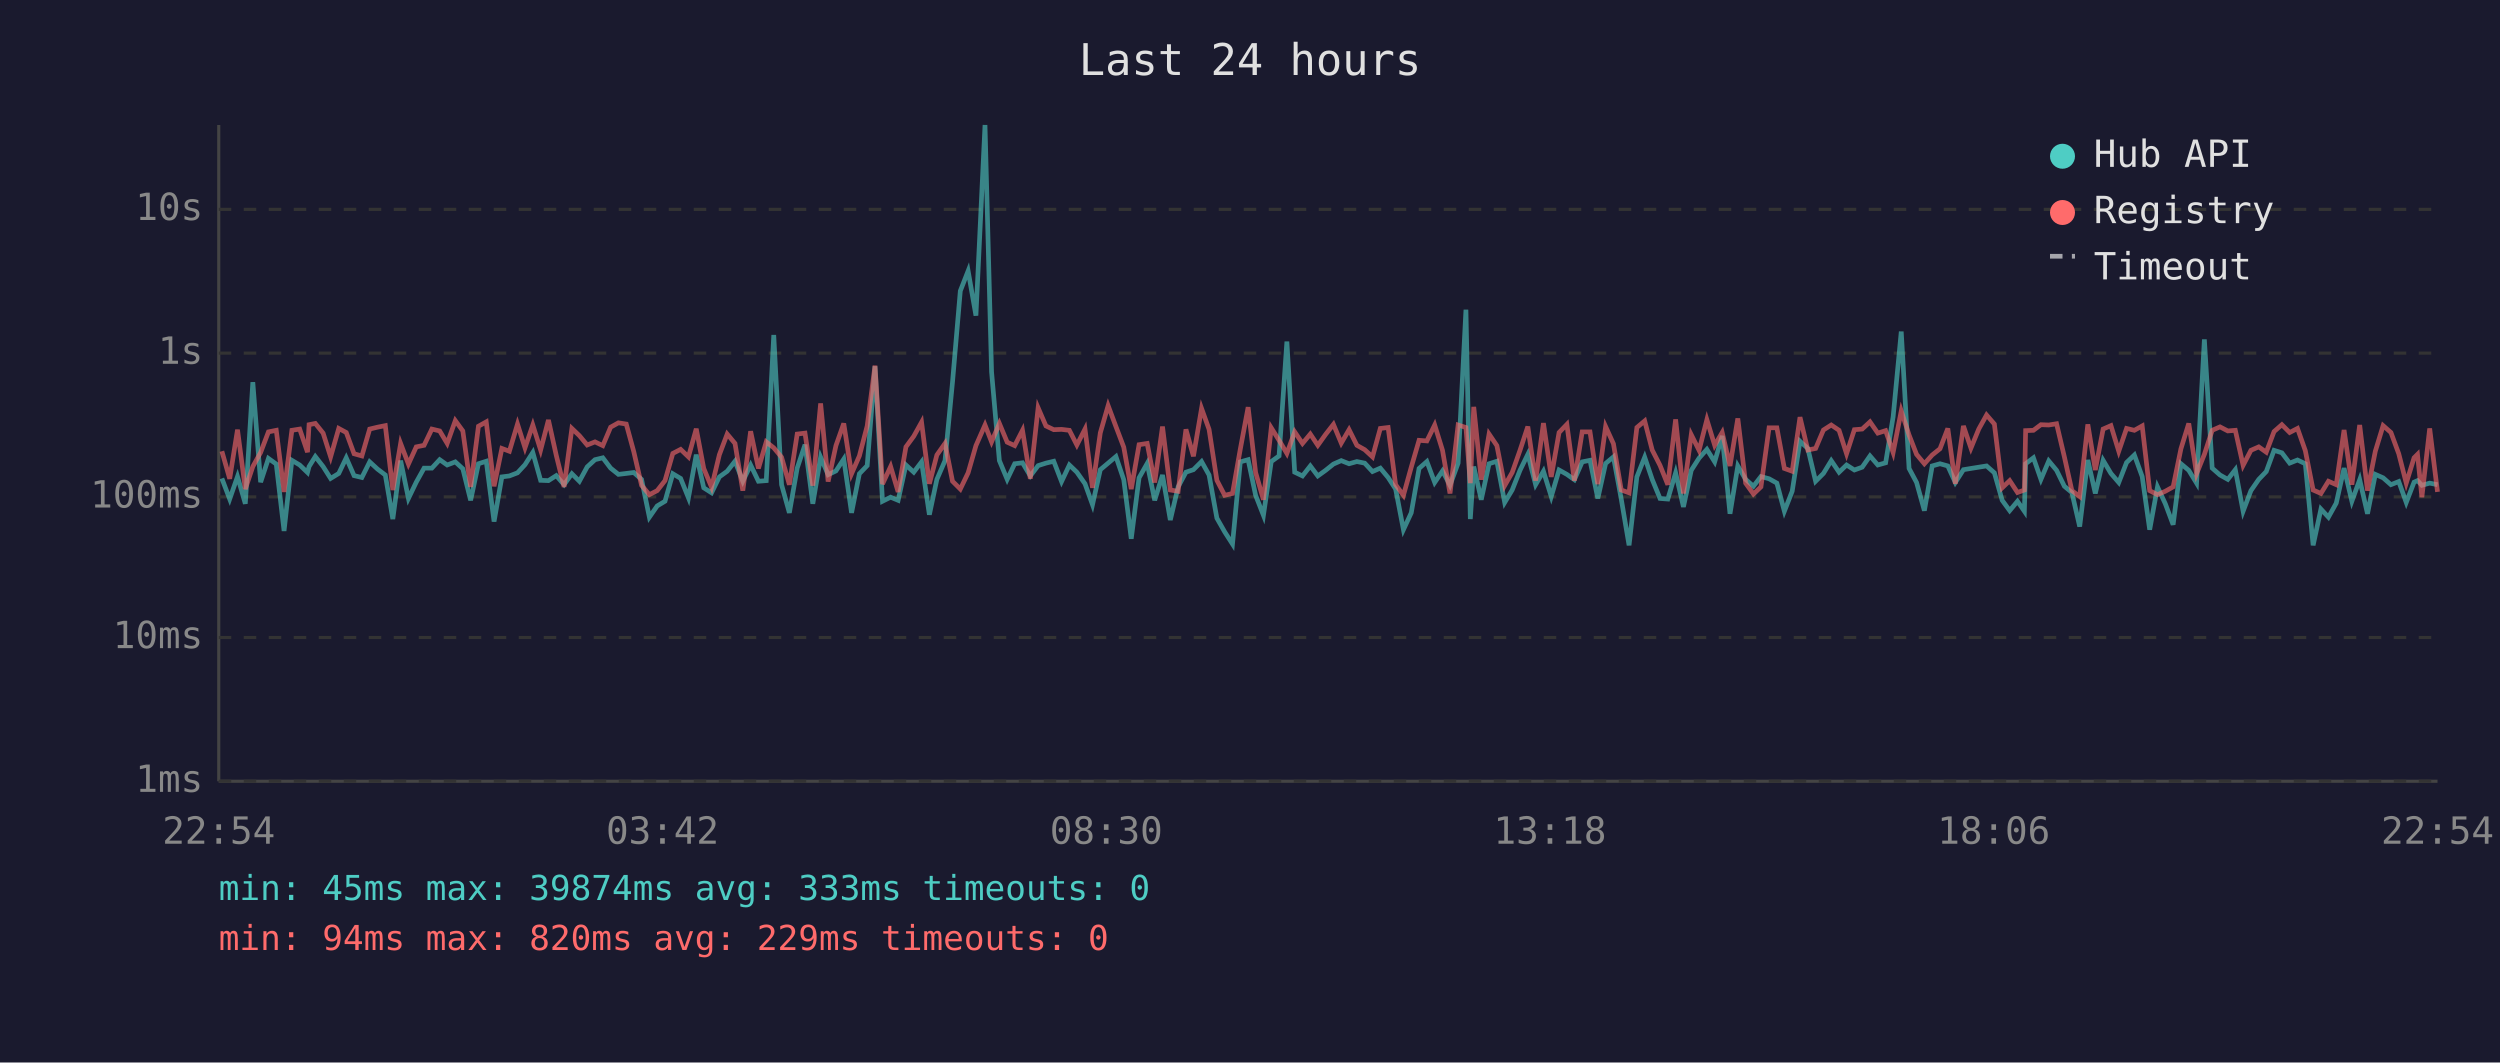
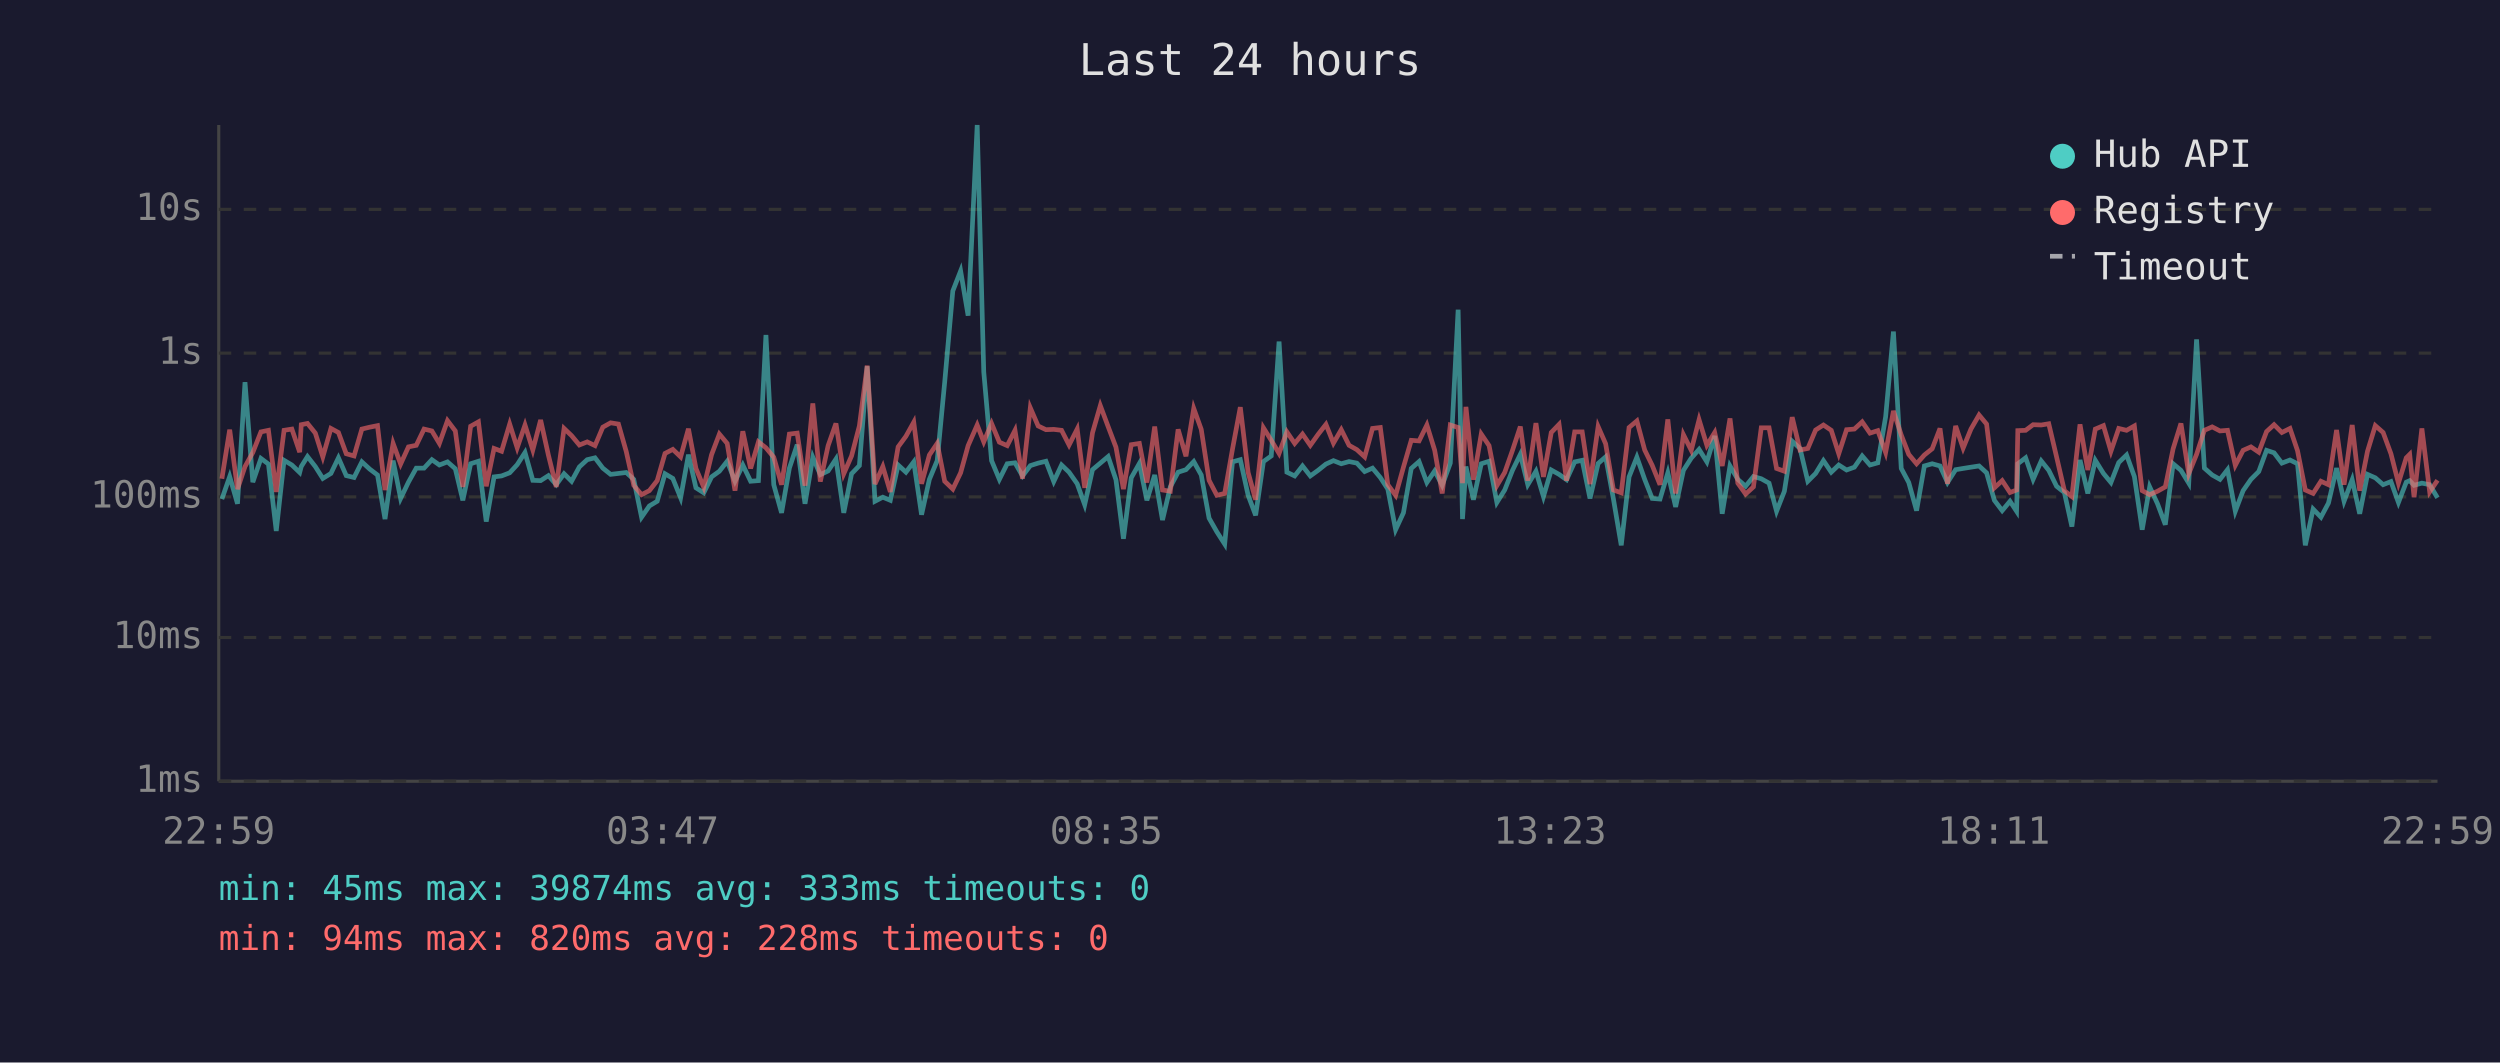
<svg xmlns="http://www.w3.org/2000/svg" viewBox="0 0 800 340" font-family="monospace" font-size="12">
  <rect width="800" height="340" fill="#1a1a2e" />
  <text x="400" y="24" fill="#e0e0e0" font-size="14" text-anchor="middle">Last 24 hours</text>
  <line x1="70" y1="40" x2="70" y2="250" stroke="#444" stroke-width="1" />
  <line x1="70" y1="250" x2="780" y2="250" stroke="#444" stroke-width="1" />
  <line x1="70" y1="250" x2="780" y2="250" stroke="#333" stroke-width="1" stroke-dasharray="4" />
  <text x="65" y="250" fill="#888" text-anchor="end" dominant-baseline="middle">1ms</text>
  <line x1="70" y1="204" x2="780" y2="204" stroke="#333" stroke-width="1" stroke-dasharray="4" />
  <text x="65" y="204" fill="#888" text-anchor="end" dominant-baseline="middle">10ms</text>
  <line x1="70" y1="159" x2="780" y2="159" stroke="#333" stroke-width="1" stroke-dasharray="4" />
  <text x="65" y="159" fill="#888" text-anchor="end" dominant-baseline="middle">100ms</text>
  <line x1="70" y1="113" x2="780" y2="113" stroke="#333" stroke-width="1" stroke-dasharray="4" />
  <text x="65" y="113" fill="#888" text-anchor="end" dominant-baseline="middle">1s</text>
  <line x1="70" y1="67" x2="780" y2="67" stroke="#333" stroke-width="1" stroke-dasharray="4" />
  <text x="65" y="67" fill="#888" text-anchor="end" dominant-baseline="middle">10s</text>
-   <text x="70" y="270" fill="#888" text-anchor="middle">22:54</text>
-   <text x="212" y="270" fill="#888" text-anchor="middle">03:42</text>
-   <text x="354" y="270" fill="#888" text-anchor="middle">08:30</text>
-   <text x="496" y="270" fill="#888" text-anchor="middle">13:18</text>
-   <text x="638" y="270" fill="#888" text-anchor="middle">18:06</text>
-   <text x="780" y="270" fill="#888" text-anchor="middle">22:54</text>
-   <polyline points="71.0,153.1 73.5,159.7 76.0,152.5 78.5,161.2 80.9,122.3 83.4,154.3 85.9,146.7 88.4,148.5 90.9,169.9 93.4,147.3 95.9,148.8 98.4,151.2 98.9,149.3 100.9,146.1 103.4,149.3 105.8,153.1 108.4,151.5 110.8,146.5 113.3,152.2 115.8,152.8 118.3,147.8 120.8,150.1 123.3,152.0 125.7,166.1 128.2,147.4 130.7,159.5 133.2,154.3 135.7,149.8 138.2,149.8 140.7,147.1 143.1,148.8 145.7,147.8 148.1,150.0 150.6,160.1 153.1,148.4 155.6,147.6 158.1,166.9 160.6,152.6 163.0,152.3 165.6,151.3 168.0,148.7 170.5,144.8 173.0,153.7 175.5,153.8 178.0,152.2 180.5,155.1 183.0,151.6 185.4,154.0 187.9,149.4 190.4,147.1 192.9,146.5 195.4,149.8 197.9,151.8 200.4,151.5 202.8,151.2 205.3,153.4 207.8,165.5 210.3,161.9 212.8,160.4 215.3,151.6 217.8,153.1 220.3,159.3 222.8,145.5 225.2,156.1 227.7,157.7 230.2,152.6 232.7,150.8 235.2,147.6 237.7,154.0 240.2,148.8 242.7,154.0 245.2,153.8 247.6,107.2 250.1,155.1 252.6,164.1 255.1,149.8 257.6,142.3 260.1,161.2 262.6,146.3 265.0,151.9 267.5,150.7 270.0,146.9 272.5,164.1 275.0,151.6 277.5,149.0 280.0,117.2 282.4,160.4 285.0,159.1 287.4,160.1 289.9,148.8 292.4,151.1 294.9,147.8 297.4,164.7 299.8,153.4 302.4,147.4 304.8,122.3 307.3,93.1 309.8,86.7 312.3,101.0 315.2,40.0 317.3,119.0 319.8,147.4 322.3,153.4 324.7,148.4 327.2,148.1 329.7,152.3 332.2,149.0 334.7,148.2 337.2,147.6 339.7,154.1 342.2,148.8 344.6,151.1 347.2,154.8 349.6,161.5 352.1,150.3 354.6,148.2 357.1,146.1 359.6,153.5 362.0,172.4 364.5,152.9 367.1,148.3 369.5,160.1 372.0,152.0 374.5,166.4 377.0,155.8 379.5,151.1 381.9,150.3 384.5,147.7 386.9,152.0 389.4,165.8 391.9,170.2 394.4,174.1 396.9,147.8 399.4,147.1 401.8,158.5 404.3,164.9 406.8,147.7 409.3,145.9 411.8,109.3 414.3,151.1 416.8,152.3 419.3,149.1 421.7,152.3 424.2,150.5 426.7,148.5 429.2,147.4 431.7,148.4 434.2,147.7 436.7,148.2 439.2,150.9 441.7,149.8 444.2,152.8 446.6,156.5 449.1,169.5 451.6,164.1 454.1,149.9 456.6,147.7 459.1,154.4 461.6,150.7 464.0,155.3 466.6,148.2 469.1,99.1 470.5,166.1 471.6,149.3 474.0,159.9 476.5,148.4 479.0,147.6 481.5,160.8 483.9,156.8 486.4,150.5 488.9,145.4 491.4,155.1 493.9,150.8 496.4,158.9 498.9,150.4 501.4,151.8 503.8,153.5 506.3,147.8 508.8,147.3 511.3,159.5 513.8,148.3 516.3,146.2 518.8,159.7 521.3,174.5 523.8,152.6 526.3,146.3 528.7,153.4 531.2,159.5 533.7,159.7 536.2,151.3 538.7,162.2 541.2,150.5 543.7,146.6 546.2,143.8 548.7,147.8 551.1,139.5 553.6,164.4 556.1,149.1 558.6,153.4 561.1,155.6 563.5,152.5 566.1,153.2 568.6,154.6 571.0,163.6 573.5,157.2 576.0,141.2 578.5,143.5 581.0,154.0 583.5,151.5 586.0,147.4 588.5,151.1 590.9,148.8 593.4,150.4 595.9,149.5 598.4,145.9 600.9,148.8 603.4,148.1 605.8,133.4 608.4,106.1 610.9,149.9 613.3,154.4 615.8,163.4 618.3,149.1 620.8,148.4 623.3,149.1 625.7,154.4 628.3,150.3 630.7,149.9 633.2,149.5 635.7,149.1 638.2,151.3 640.7,160.1 643.1,163.4 645.6,160.4 647.8,163.6 648.2,148.4 650.7,146.5 653.1,153.4 655.6,147.5 658.1,150.5 660.6,155.6 663.0,157.6 665.5,168.5 668.1,147.2 670.5,157.9 673.0,147.3 675.5,151.5 678.0,154.4 680.5,148.0 683.0,145.6 685.5,152.5 687.9,169.5 690.4,155.8 692.9,161.2 695.4,167.9 697.9,148.4 700.4,150.5 702.9,154.6 705.4,108.6 707.9,149.8 710.4,152.0 712.9,153.4 715.3,150.3 717.8,163.6 720.3,157.0 722.8,153.4 725.2,150.9 727.7,144.1 730.2,144.9 732.7,148.2 735.2,147.2 737.7,148.4 740.2,174.5 742.7,162.9 745.1,165.5 747.6,161.0 750.1,149.8 752.6,160.4 755.1,153.5 757.6,164.4 760.1,151.8 762.6,152.9 765.1,155.1 767.6,154.1 770.0,160.8 772.5,154.3 773.6,153.8 775.0,155.3 777.5,154.6 780.0,155.1" fill="none" stroke="#4ecdc4" stroke-width="1.5" opacity="0.6" />
-   <polyline points="71.0,144.4 73.5,153.2 76.0,137.5 78.5,156.5 80.9,149.3 83.4,144.8 85.9,138.2 88.4,137.7 90.9,157.4 93.4,137.7 95.9,137.3 98.4,144.7 98.9,135.9 100.9,135.5 103.4,138.6 105.8,146.2 108.4,137.1 110.8,138.4 113.3,145.2 115.8,145.9 118.3,137.3 120.8,136.7 123.3,136.2 125.7,156.8 128.2,141.9 130.7,148.5 133.2,143.0 135.7,142.5 138.2,137.3 140.7,137.9 143.1,141.9 145.7,134.6 148.1,137.9 150.6,155.8 153.1,136.4 155.6,135.0 158.1,155.6 160.6,143.5 163.0,144.4 165.6,135.7 168.0,143.3 170.5,136.0 173.0,144.0 175.5,134.4 178.0,145.7 180.5,155.8 183.0,137.1 185.4,139.4 187.9,142.4 190.4,141.4 192.9,142.6 195.4,136.7 197.9,135.3 200.4,135.7 202.8,144.5 205.3,155.3 207.8,158.3 210.3,157.0 212.8,153.8 215.3,145.1 217.8,143.8 220.3,146.2 222.8,137.2 225.2,149.9 227.7,155.9 230.2,145.5 232.7,138.9 235.2,141.9 237.7,157.0 240.2,138.0 242.7,149.9 245.2,141.4 247.6,143.3 250.1,146.3 252.6,155.1 255.1,138.9 257.6,138.6 260.1,155.4 262.6,129.1 265.0,154.1 267.5,142.6 270.0,135.5 272.5,151.6 275.0,145.9 277.5,136.3 280.0,117.0 282.4,154.9 285.0,149.3 287.4,157.4 289.9,143.0 292.4,139.6 294.9,135.1 297.4,154.8 299.8,145.6 302.4,141.9 304.8,154.0 307.3,156.5 309.8,151.3 312.3,142.6 315.2,136.0 317.3,141.4 319.8,135.5 322.3,141.5 324.7,142.6 327.2,137.7 329.7,153.2 332.2,130.5 334.7,136.3 337.2,137.5 339.7,137.4 342.2,137.7 344.6,142.4 347.2,137.3 349.6,156.1 352.1,138.5 354.6,129.8 357.1,136.5 359.6,143.1 362.0,156.5 364.5,142.3 367.1,141.9 369.5,154.4 372.0,136.5 374.5,156.8 377.0,157.2 379.5,137.4 381.9,146.0 384.5,130.7 386.9,137.4 389.4,153.7 391.9,158.5 394.4,157.9 396.9,143.7 399.4,130.3 401.8,151.2 404.3,159.9 406.8,136.9 409.3,140.9 411.8,145.1 414.3,138.2 416.8,141.9 419.3,138.9 421.7,142.5 424.2,139.0 426.7,135.8 429.2,141.8 431.7,137.5 434.2,142.5 436.7,143.9 439.2,146.2 441.7,137.1 444.2,136.8 446.6,155.1 449.1,158.5 451.6,149.5 454.1,140.9 456.6,141.1 459.1,136.0 461.6,144.1 464.0,157.9 466.6,136.0 469.1,136.8 470.5,154.6 471.6,130.2 474.0,153.5 476.5,138.9 479.0,142.6 481.5,155.4 483.9,151.2 486.4,144.1 488.9,136.5 491.4,153.8 493.9,135.4 496.4,152.6 498.9,138.4 501.4,135.8 503.8,153.8 506.3,138.2 508.8,138.2 511.3,154.9 513.8,136.5 516.3,142.0 518.8,156.8 521.3,157.7 523.8,136.8 526.3,134.7 528.7,144.0 531.2,148.9 533.7,155.1 536.2,134.2 538.7,157.9 541.2,139.1 543.7,144.1 546.2,134.3 548.7,142.5 551.1,138.4 553.6,149.1 556.1,133.9 558.6,154.6 561.1,158.1 563.5,155.8 566.1,136.9 568.6,136.9 571.0,149.9 573.5,150.8 576.0,133.5 578.5,144.0 581.0,143.5 583.5,137.6 586.0,136.0 588.5,137.7 590.9,145.2 593.4,137.5 595.9,137.3 598.4,135.0 600.9,138.6 603.4,137.8 605.8,144.8 608.4,131.5 610.9,139.2 613.3,145.4 615.8,148.4 618.3,145.6 620.8,143.6 623.3,137.1 625.7,154.8 628.3,136.3 630.7,143.4 633.2,137.3 635.7,132.8 638.2,135.7 640.7,156.1 643.1,153.8 645.6,157.6 647.8,156.8 648.2,137.8 650.7,137.7 653.1,135.9 655.6,136.0 658.1,135.6 660.6,146.2 663.0,157.0 665.5,158.9 668.1,135.8 670.5,150.4 673.0,137.3 675.5,136.2 678.0,144.4 680.5,137.1 683.0,137.7 685.5,136.3 687.9,157.0 690.4,158.3 692.9,157.2 695.4,155.8 697.9,143.6 700.4,135.5 702.9,151.6 705.4,145.4 707.9,137.7 710.4,136.6 712.9,137.9 715.3,137.7 717.8,148.9 720.3,144.1 722.8,143.0 725.2,144.7 727.7,138.1 730.2,135.9 732.7,138.4 735.2,137.1 737.7,144.2 740.2,156.8 742.7,157.9 745.1,154.0 747.6,155.1 750.1,137.6 752.6,155.1 755.1,136.0 757.6,157.0 760.1,144.4 762.6,136.2 765.1,138.4 767.6,145.2 770.0,154.6 772.5,146.5 773.6,145.4 775.0,159.1 777.5,137.1 780.0,157.4" fill="none" stroke="#ff6b6b" stroke-width="1.5" opacity="0.6" />
+   <text x="70" y="270" fill="#888" text-anchor="middle">22:59</text>
+   <text x="212" y="270" fill="#888" text-anchor="middle">03:47</text>
+   <text x="354" y="270" fill="#888" text-anchor="middle">08:35</text>
+   <text x="496" y="270" fill="#888" text-anchor="middle">13:23</text>
+   <text x="638" y="270" fill="#888" text-anchor="middle">18:11</text>
+   <text x="780" y="270" fill="#888" text-anchor="middle">22:59</text>
+   <polyline points="71.0,159.7 73.5,152.5 76.0,161.2 78.4,122.3 80.9,154.3 83.5,146.7 85.9,148.5 88.4,169.9 90.9,147.3 93.4,148.8 95.9,151.2 96.4,149.3 98.4,146.1 100.9,149.3 103.3,153.1 105.9,151.5 108.3,146.5 110.8,152.2 113.3,152.8 115.8,147.8 118.3,150.1 120.8,152.0 123.2,166.1 125.8,147.4 128.2,159.5 130.7,154.3 133.2,149.8 135.7,149.8 138.2,147.1 140.6,148.8 143.2,147.8 145.7,150.0 148.1,160.1 150.6,148.4 153.1,147.6 155.6,166.9 158.1,152.6 160.5,152.3 163.1,151.3 165.5,148.7 168.0,144.8 170.5,153.7 173.0,153.8 175.5,152.2 178.0,155.1 180.5,151.6 182.9,154.0 185.4,149.4 187.9,147.1 190.4,146.5 192.9,149.8 195.4,151.8 197.9,151.5 200.4,151.2 202.8,153.4 205.3,165.5 207.8,161.9 210.3,160.4 212.8,151.6 215.3,153.1 217.8,159.3 220.3,145.5 222.7,156.1 225.2,157.7 227.7,152.6 230.2,150.8 232.7,147.6 235.2,154.0 237.7,148.8 240.2,154.0 242.7,153.8 245.1,107.2 247.6,155.1 250.1,164.1 252.6,149.8 255.1,142.3 257.6,161.2 260.1,146.3 262.5,151.9 265.0,150.7 267.5,146.9 270.0,164.1 272.5,151.6 275.0,149.0 277.5,117.2 280.0,160.4 282.5,159.1 284.9,160.1 287.4,148.8 289.9,151.1 292.4,147.8 294.9,164.7 297.4,153.4 299.9,147.4 302.3,122.3 304.9,93.1 307.4,86.7 309.8,101.0 312.7,40.0 314.8,119.0 317.3,147.4 319.8,153.4 322.3,148.4 324.8,148.1 327.2,152.3 329.7,149.0 332.2,148.2 334.7,147.6 337.2,154.1 339.7,148.8 342.1,151.1 344.7,154.8 347.1,161.5 349.6,150.3 352.1,148.2 354.6,146.1 357.1,153.5 359.5,172.4 362.0,152.9 364.6,148.3 367.0,160.1 369.5,152.0 372.0,166.4 374.5,155.8 377.0,151.1 379.5,150.3 382.0,147.7 384.4,152.0 386.9,165.8 389.4,170.2 391.9,174.1 394.4,147.8 396.9,147.1 399.4,158.5 401.8,164.9 404.3,147.7 406.8,145.9 409.3,109.3 411.8,151.1 414.3,152.3 416.8,149.1 419.3,152.3 421.8,150.5 424.3,148.5 426.7,147.4 429.2,148.4 431.7,147.7 434.2,148.2 436.7,150.9 439.2,149.8 441.7,152.8 444.1,156.5 446.6,169.5 449.1,164.1 451.6,149.9 454.1,147.7 456.6,154.4 459.1,150.7 461.5,155.3 464.1,148.2 466.6,99.1 468.0,166.1 469.1,149.3 471.5,159.9 474.0,148.4 476.5,147.6 479.0,160.8 481.5,156.8 484.0,150.5 486.5,145.4 488.9,155.1 491.5,150.8 493.9,158.9 496.4,150.4 498.9,151.8 501.3,153.5 503.9,147.8 506.3,147.3 508.8,159.5 511.4,148.3 513.8,146.2 516.3,159.7 518.8,174.5 521.3,152.6 523.8,146.3 526.3,153.4 528.7,159.5 531.2,159.7 533.7,151.3 536.2,162.2 538.7,150.5 541.2,146.6 543.7,143.8 546.2,147.8 548.7,139.5 551.1,164.4 553.6,149.1 556.1,153.4 558.6,155.6 561.1,152.5 563.6,153.2 566.1,154.6 568.5,163.6 571.0,157.2 573.5,141.2 576.0,143.5 578.5,154.0 581.0,151.5 583.5,147.4 586.0,151.1 588.4,148.8 590.9,150.4 593.4,149.5 595.9,145.9 598.4,148.8 600.9,148.1 603.4,133.4 605.9,106.1 608.4,149.9 610.8,154.4 613.3,163.4 615.8,149.1 618.3,148.4 620.8,149.1 623.2,154.4 625.8,150.3 628.2,149.9 630.7,149.5 633.3,149.1 635.7,151.3 638.2,160.1 640.7,163.4 643.2,160.4 645.3,163.6 645.7,148.4 648.2,146.5 650.6,153.4 653.2,147.5 655.6,150.5 658.1,155.6 660.6,157.6 663.0,168.5 665.6,147.2 668.1,157.9 670.5,147.3 673.1,151.5 675.5,154.4 678.0,148.0 680.5,145.6 683.0,152.5 685.5,169.5 687.9,155.8 690.4,161.2 692.9,167.9 695.4,148.4 697.9,150.5 700.4,154.6 702.9,108.6 705.4,149.8 707.9,152.0 710.4,153.4 712.8,150.3 715.3,163.6 717.8,157.0 720.3,153.4 722.8,150.9 725.3,144.1 727.7,144.9 730.2,148.2 732.8,147.2 735.2,148.4 737.7,174.5 740.2,162.9 742.7,165.5 745.1,161.0 747.7,149.8 750.1,160.4 752.7,153.5 755.1,164.4 757.6,151.8 760.1,152.9 762.6,155.1 765.1,154.1 767.5,160.8 770.0,154.3 771.1,153.8 772.5,155.3 775.0,154.6 777.5,155.1 780.0,159.3" fill="none" stroke="#4ecdc4" stroke-width="1.5" opacity="0.6" />
+   <polyline points="71.0,153.2 73.5,137.5 76.0,156.5 78.4,149.3 80.9,144.8 83.5,138.2 85.9,137.7 88.4,157.4 90.9,137.7 93.4,137.3 95.9,144.7 96.4,135.9 98.4,135.5 100.9,138.6 103.3,146.2 105.9,137.1 108.3,138.4 110.8,145.2 113.3,145.9 115.8,137.3 118.3,136.7 120.8,136.2 123.2,156.8 125.8,141.9 128.2,148.5 130.7,143.0 133.2,142.5 135.7,137.3 138.2,137.9 140.6,141.9 143.2,134.6 145.7,137.9 148.1,155.8 150.6,136.4 153.1,135.0 155.6,155.6 158.1,143.5 160.5,144.4 163.1,135.7 165.5,143.3 168.0,136.0 170.5,144.0 173.0,134.4 175.5,145.7 178.0,155.8 180.5,137.1 182.9,139.4 185.4,142.4 187.9,141.4 190.4,142.6 192.9,136.7 195.4,135.3 197.9,135.7 200.4,144.5 202.8,155.3 205.3,158.3 207.8,157.0 210.3,153.8 212.8,145.1 215.3,143.8 217.8,146.2 220.3,137.2 222.7,149.9 225.2,155.9 227.7,145.5 230.2,138.9 232.7,141.9 235.2,157.0 237.7,138.0 240.2,149.9 242.7,141.4 245.1,143.3 247.6,146.3 250.1,155.1 252.6,138.9 255.1,138.6 257.6,155.4 260.1,129.1 262.5,154.1 265.0,142.6 267.5,135.5 270.0,151.6 272.5,145.9 275.0,136.3 277.5,117.0 280.0,154.9 282.5,149.3 284.9,157.4 287.4,143.0 289.9,139.6 292.4,135.1 294.9,154.8 297.4,145.6 299.9,141.9 302.3,154.0 304.9,156.5 307.4,151.3 309.8,142.6 312.7,136.0 314.8,141.4 317.3,135.5 319.8,141.5 322.3,142.6 324.8,137.7 327.2,153.2 329.7,130.5 332.2,136.3 334.7,137.5 337.2,137.4 339.7,137.7 342.1,142.4 344.7,137.3 347.1,156.1 349.6,138.5 352.1,129.8 354.6,136.5 357.1,143.1 359.5,156.5 362.0,142.3 364.6,141.9 367.0,154.4 369.5,136.5 372.0,156.8 374.5,157.2 377.0,137.4 379.5,146.0 382.0,130.7 384.4,137.4 386.9,153.7 389.4,158.5 391.9,157.9 394.4,143.7 396.9,130.3 399.4,151.2 401.8,159.9 404.3,136.9 406.8,140.9 409.3,145.1 411.8,138.2 414.3,141.9 416.8,138.9 419.3,142.5 421.8,139.0 424.3,135.8 426.7,141.8 429.2,137.5 431.7,142.5 434.2,143.9 436.7,146.2 439.2,137.1 441.7,136.8 444.1,155.1 446.6,158.5 449.1,149.5 451.6,140.9 454.1,141.1 456.6,136.0 459.1,144.1 461.5,157.9 464.1,136.0 466.6,136.8 468.0,154.6 469.1,130.2 471.5,153.5 474.0,138.9 476.5,142.6 479.0,155.4 481.5,151.2 484.0,144.1 486.5,136.5 488.9,153.8 491.5,135.4 493.9,152.6 496.4,138.4 498.9,135.8 501.3,153.8 503.9,138.2 506.3,138.2 508.8,154.9 511.4,136.5 513.8,142.0 516.3,156.8 518.8,157.7 521.3,136.8 523.8,134.7 526.3,144.0 528.7,148.9 531.2,155.1 533.7,134.2 536.2,157.9 538.7,139.1 541.2,144.1 543.7,134.3 546.2,142.5 548.7,138.4 551.1,149.1 553.6,133.9 556.1,154.6 558.6,158.1 561.1,155.8 563.6,136.9 566.1,136.9 568.5,149.9 571.0,150.8 573.5,133.5 576.0,144.0 578.5,143.5 581.0,137.6 583.5,136.0 586.0,137.7 588.4,145.2 590.9,137.5 593.4,137.3 595.9,135.0 598.4,138.6 600.9,137.8 603.4,144.8 605.9,131.5 608.4,139.2 610.8,145.4 613.3,148.4 615.8,145.6 618.3,143.6 620.8,137.1 623.2,154.8 625.8,136.3 628.2,143.4 630.7,137.3 633.3,132.8 635.7,135.7 638.2,156.1 640.7,153.8 643.2,157.6 645.3,156.8 645.7,137.8 648.2,137.7 650.6,135.9 653.2,136.0 655.6,135.6 658.1,146.2 660.6,157.0 663.0,158.9 665.6,135.8 668.1,150.4 670.5,137.3 673.1,136.2 675.5,144.4 678.0,137.1 680.5,137.7 683.0,136.3 685.5,157.0 687.9,158.3 690.4,157.2 692.9,155.8 695.4,143.6 697.9,135.5 700.4,151.6 702.9,145.4 705.4,137.7 707.9,136.6 710.4,137.9 712.8,137.7 715.3,148.9 717.8,144.1 720.3,143.0 722.8,144.7 725.3,138.1 727.7,135.9 730.2,138.4 732.8,137.1 735.2,144.2 737.7,156.8 740.2,157.9 742.7,154.0 745.1,155.1 747.7,137.6 750.1,155.1 752.7,136.0 755.1,157.0 757.6,144.4 760.1,136.2 762.6,138.4 765.1,145.2 767.5,154.6 770.0,146.5 771.1,145.4 772.5,159.1 775.0,137.1 777.5,157.4 780.0,153.7" fill="none" stroke="#ff6b6b" stroke-width="1.5" opacity="0.6" />
  <circle cx="660" cy="50" r="4" fill="#4ecdc4" />
  <text x="670" y="50" fill="#e0e0e0" dominant-baseline="middle">Hub API</text>
  <circle cx="660" cy="68" r="4" fill="#ff6b6b" />
  <text x="670" y="68" fill="#e0e0e0" dominant-baseline="middle">Registry</text>
  <line x1="656" y1="82" x2="664" y2="82" stroke="#e0e0e0" stroke-width="1.5" stroke-dasharray="4,3" opacity="0.7" />
  <text x="670" y="86" fill="#e0e0e0" dominant-baseline="middle">Timeout</text>
  <text x="70" y="288" fill="#4ecdc4" font-size="11">min: 45ms  max: 39874ms  avg: 333ms  timeouts: 0</text>
-   <text x="70" y="304" fill="#ff6b6b" font-size="11">min: 94ms  max: 820ms  avg: 229ms  timeouts: 0</text>
+   <text x="70" y="304" fill="#ff6b6b" font-size="11">min: 94ms  max: 820ms  avg: 228ms  timeouts: 0</text>
</svg>
